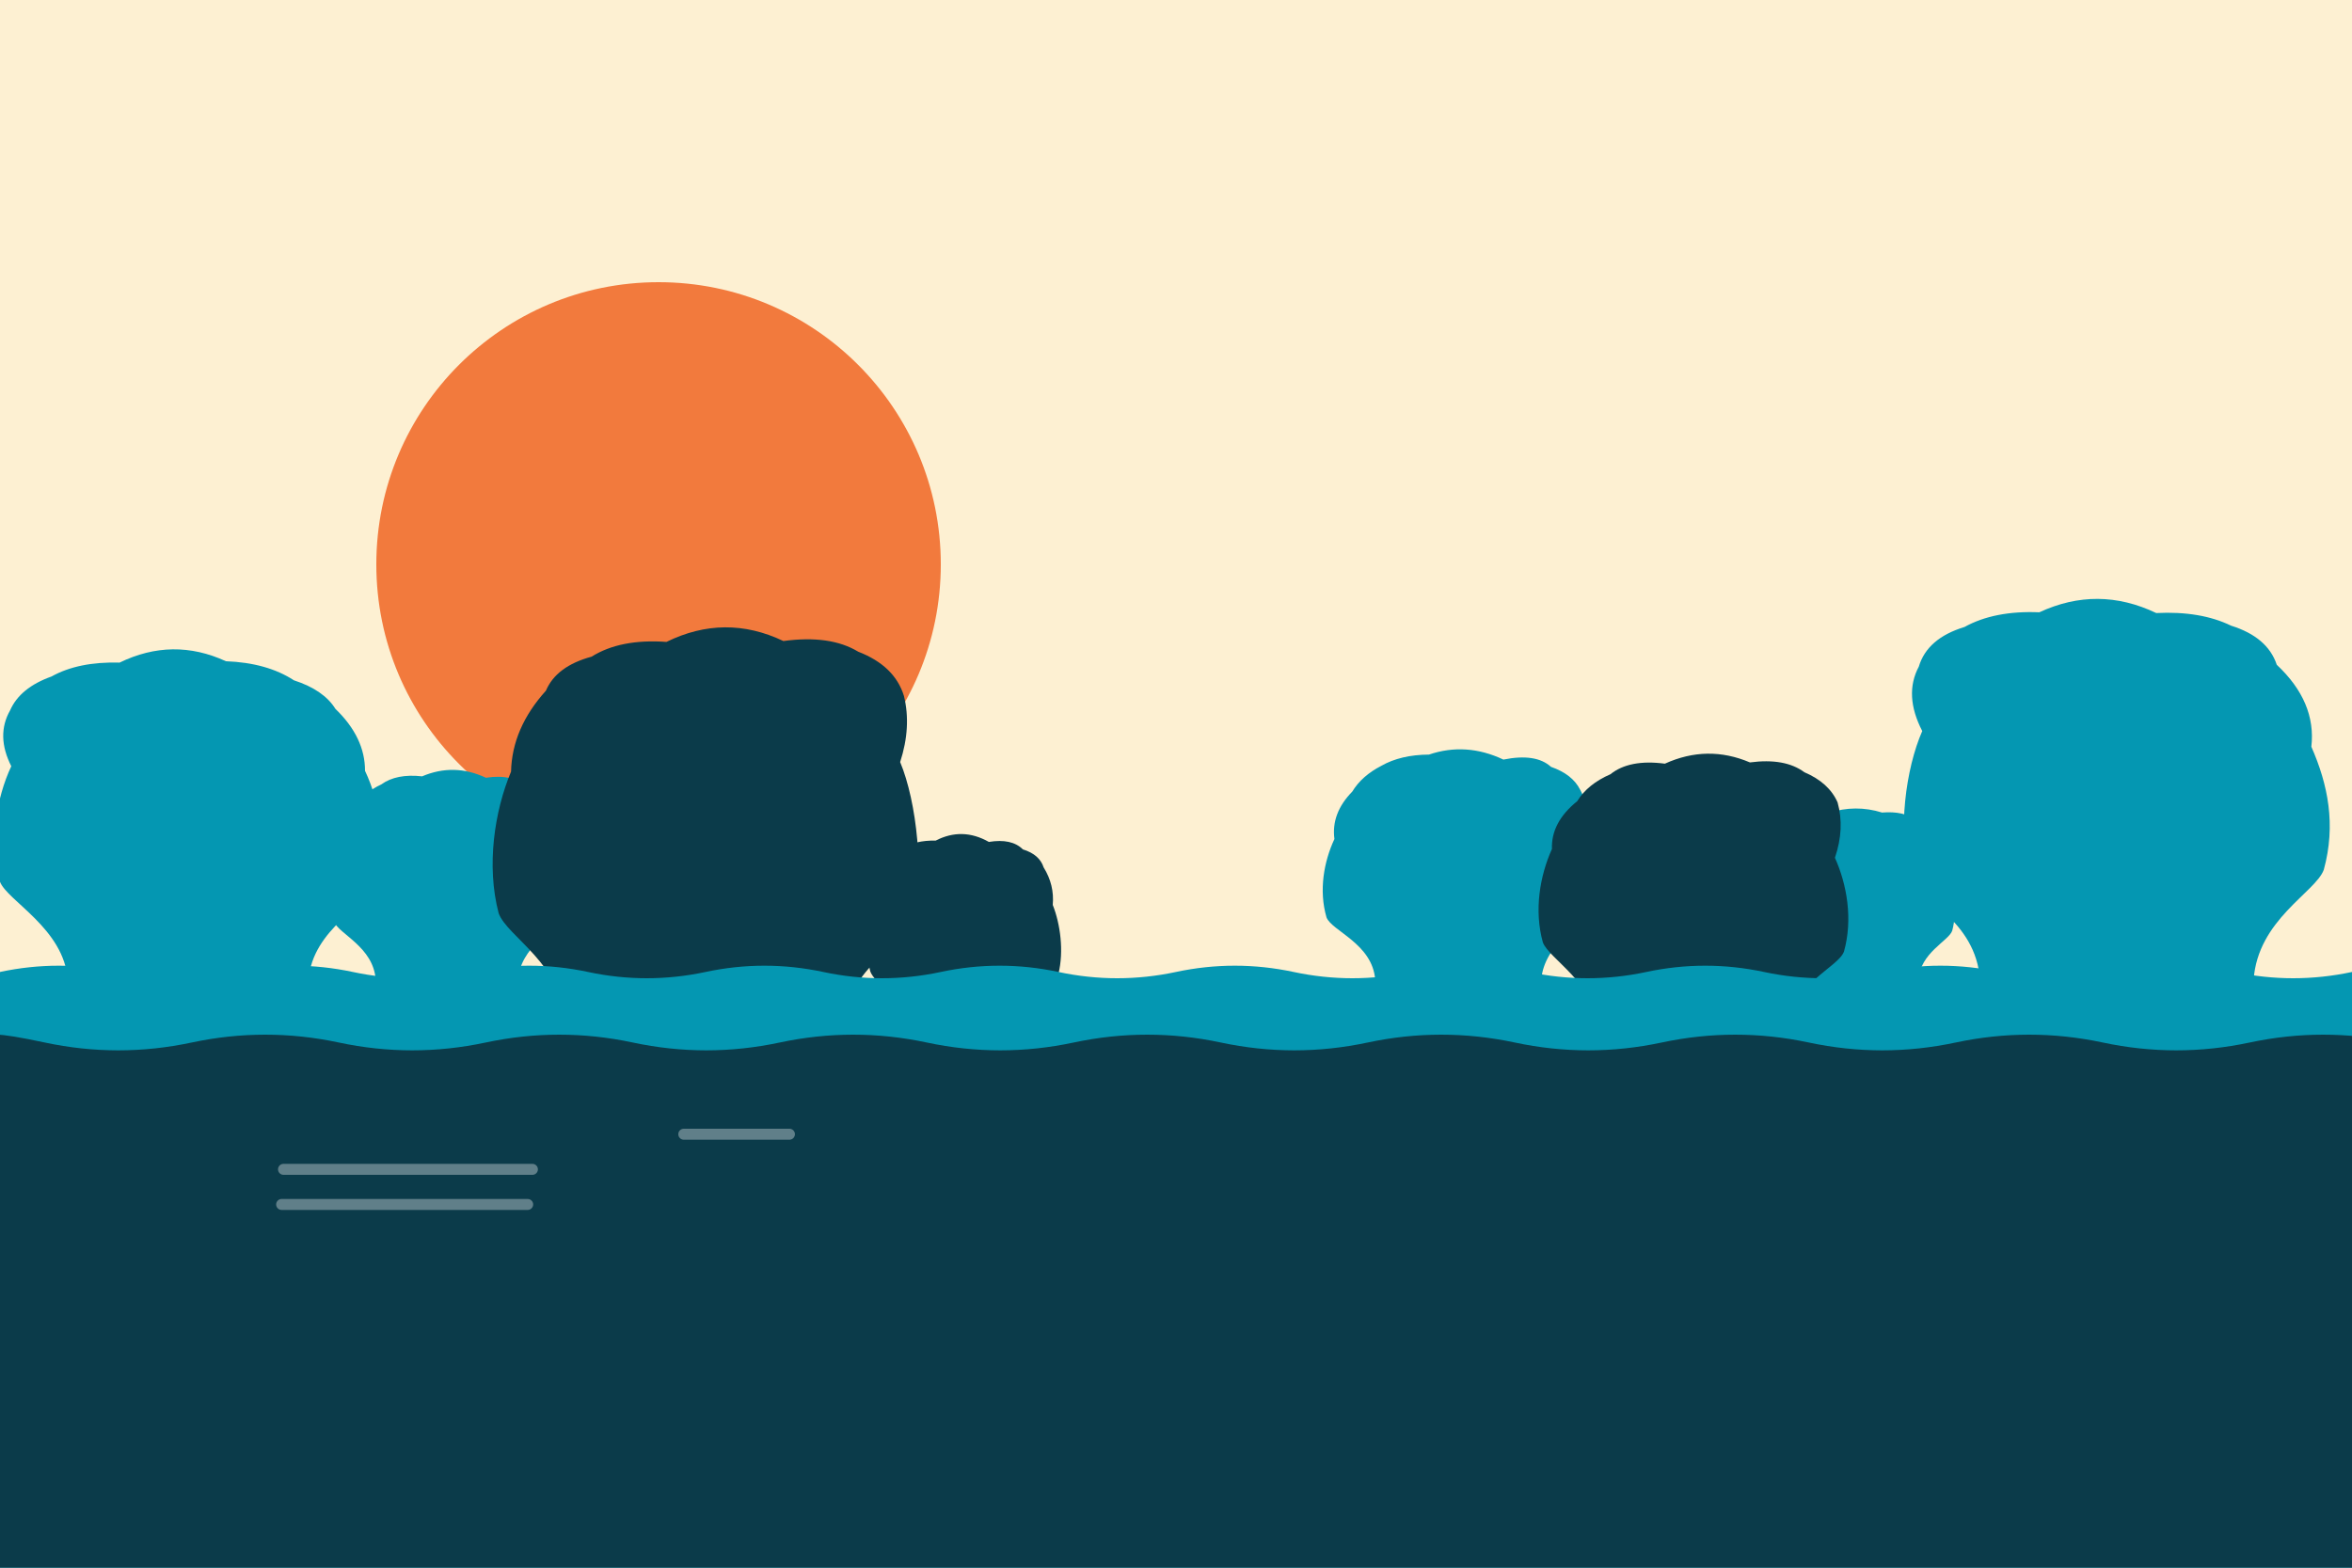
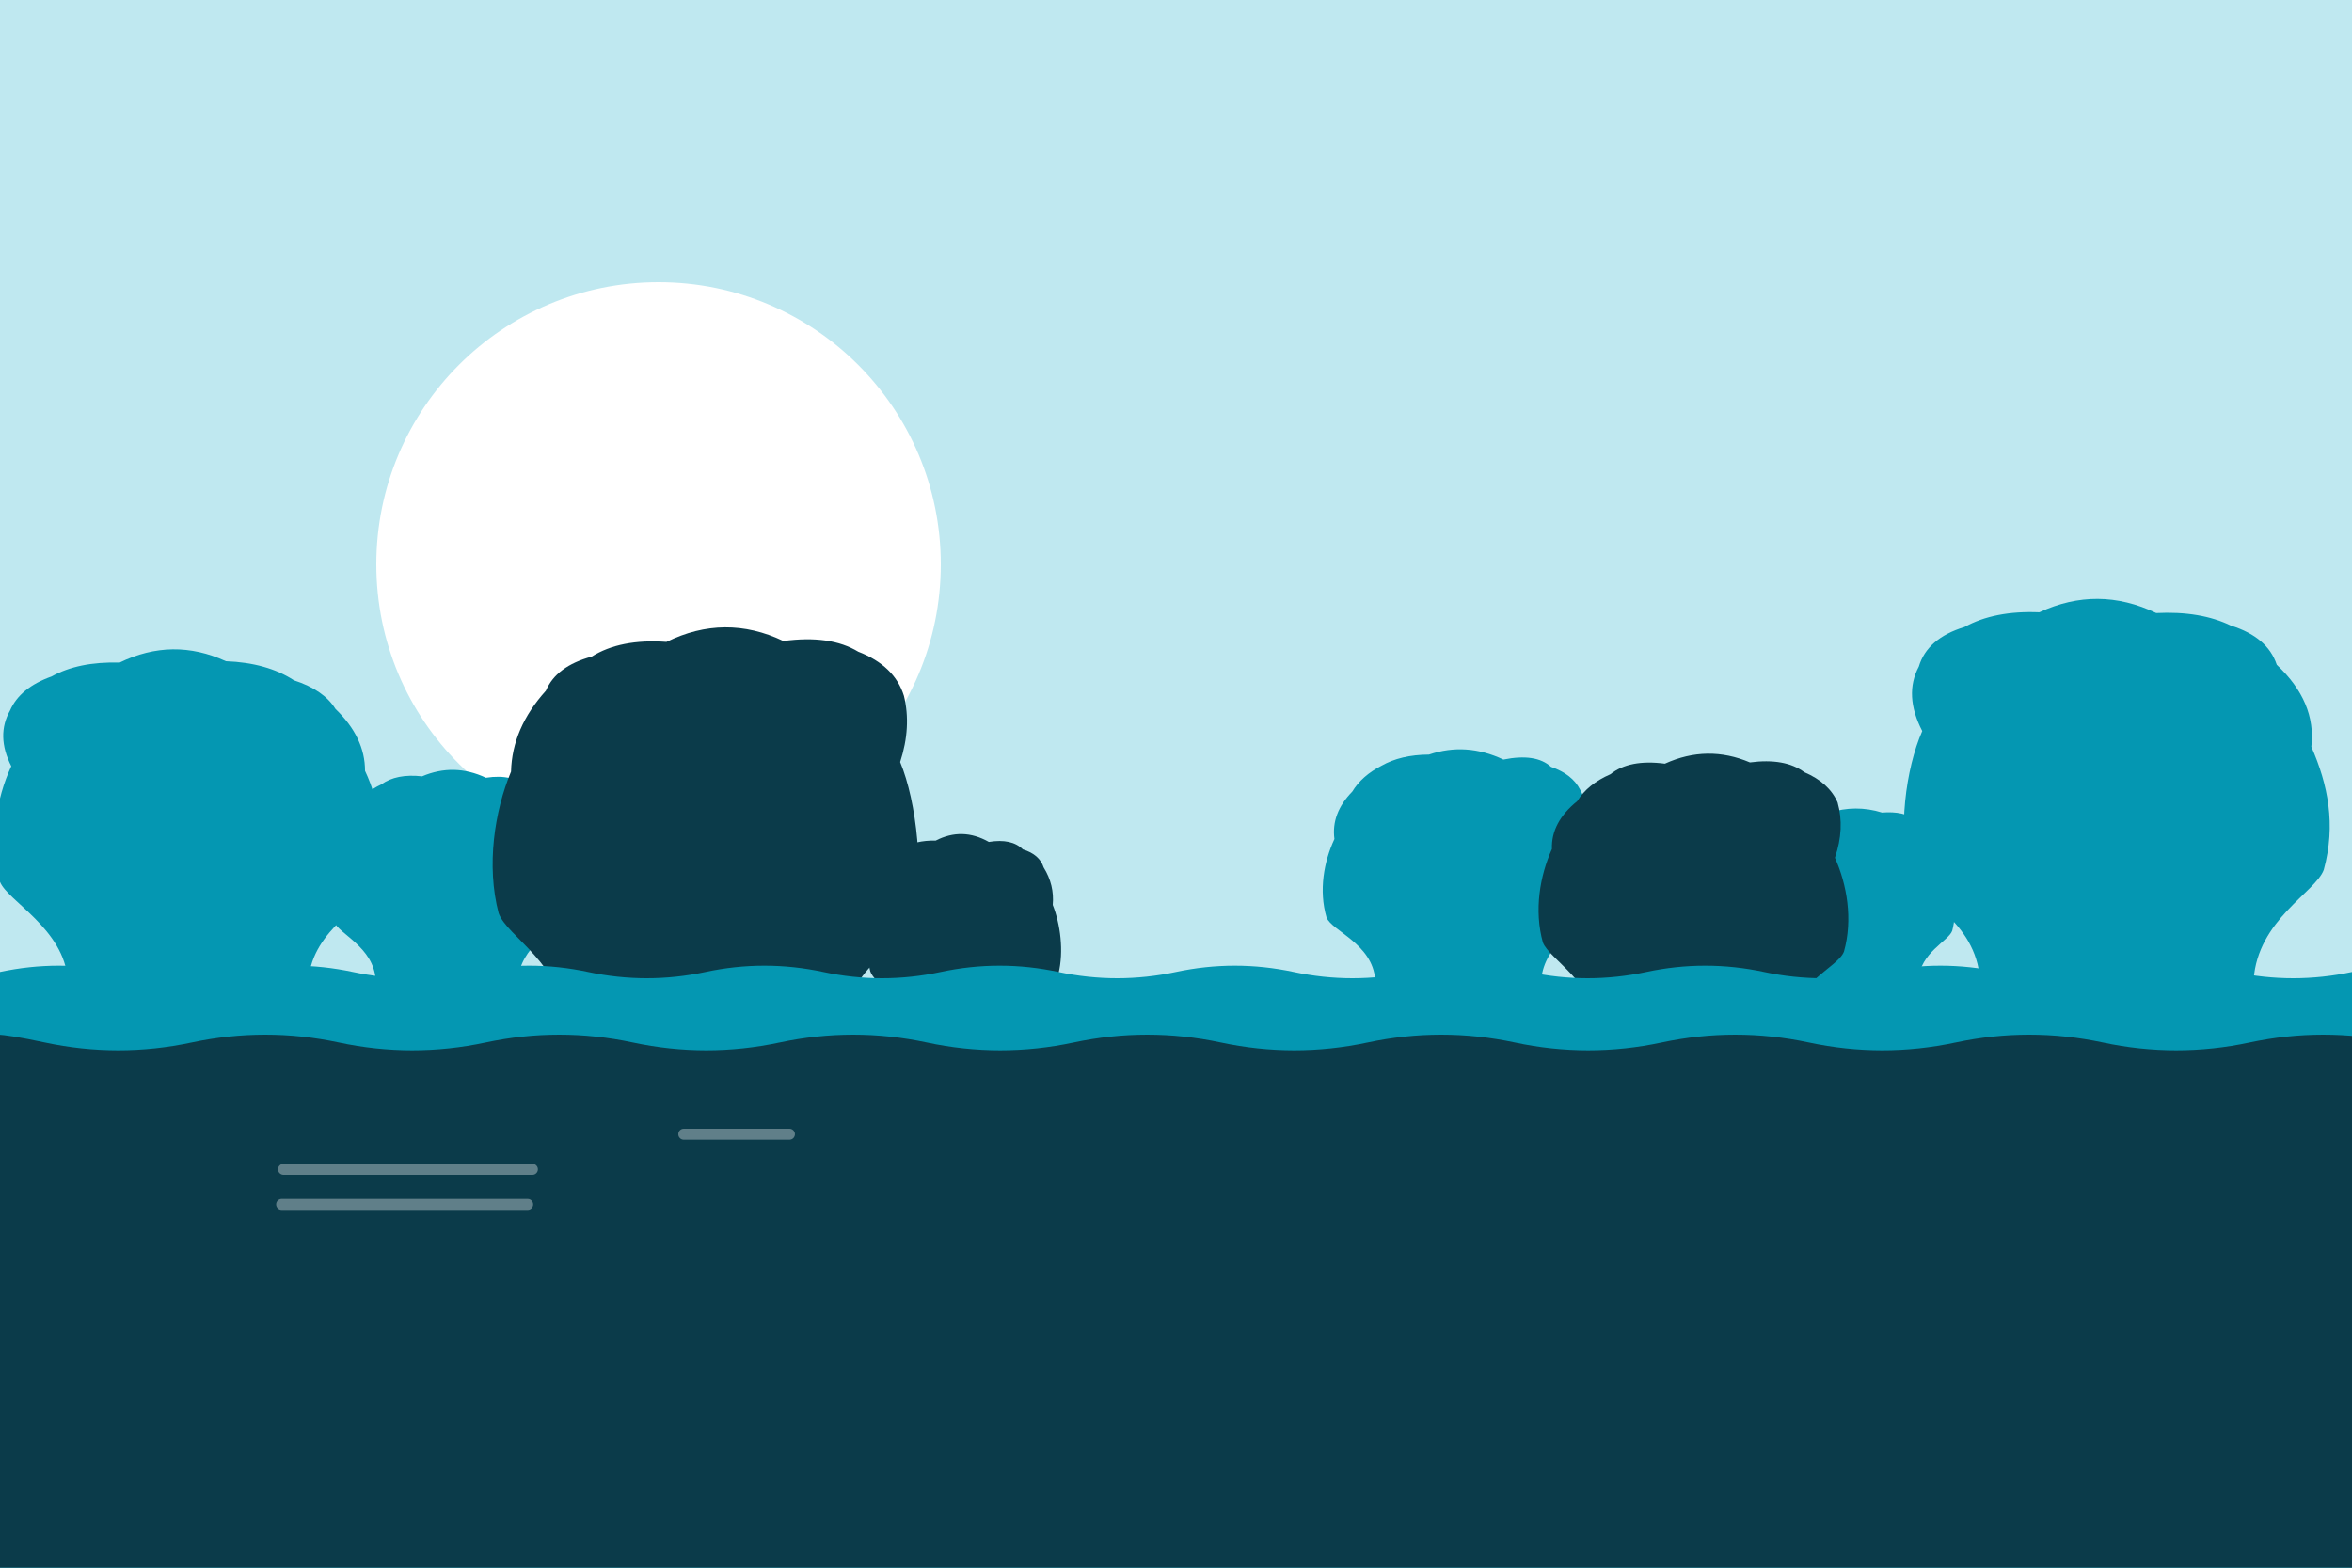
<svg xmlns="http://www.w3.org/2000/svg" viewBox="0 0 1200 800" width="1200" height="800">
  <defs>
-     <clipPath id="lsk3">
+     <clipPath id="lsk2">
      <rect width="1200" height="800" />
    </clipPath>
  </defs>
-   <g clip-path="url(#lsk3)">
-     <rect width="1200" height="800" fill="#FDF0D2" />
-     <circle cx="336" cy="288" r="144" fill="#F27A3D" />
+   <g clip-path="url(#lsk2)">
+     <rect width="1200" height="800" fill="#BFE8F0" />
+     <circle cx="336" cy="288" r="144" fill="#FFFFFF" />
    <path d="M34.57 500C32.65 473.89 3.84 459.79 0 450C-5.76 430.41 -1.92 407.33 5.76 391.01Q-2.14 375.38 5.12 362.57Q10.18 350.96 26.3 345.21Q40.03 337.55 61.01 338.13Q88.14 324.95 115.26 337.43Q136.25 338.22 149.97 347.17Q165.14 352.08 171.15 361.76Q186.28 376.33 186.24 393.36C193.92 409.68 197.76 431.84 192 451.43C188.16 461.22 159.35 473.89 157.43 500Z" fill="#0497B2" />
    <path d="M191.69 500C190.54 483.1 172.7 476.6 170.4 470.26C166.94 457.59 169.25 444.38 173.86 433.82Q172.32 421.69 181.82 411.79Q185.58 404.4 194.53 400.3Q202.28 394.7 215.36 396.17Q231.63 389.24 247.91 396.89Q262.01 394.73 268.74 402.03Q278.62 404.91 281.44 412.11Q286.33 421.81 282.14 433.47C286.75 444.03 289.06 455.87 285.6 468.54C283.3 474.88 265.46 483.1 264.31 500Z" fill="#0497B2" />
    <path d="M701.64 500C700.29 481.57 679.49 475.1 676.8 468.18C672.77 454.36 675.46 439.67 680.83 428.15Q679.08 415.03 689.93 403.96Q694.8 395.93 704.76 390.8Q714.65 385.16 729.06 385.07Q748.04 378.64 767.03 387.62Q783.58 384.27 791.33 391.33Q802.22 395.13 806.16 402.92Q811.54 412.59 807.17 424.35C812.54 435.87 815.23 449.68 811.2 463.5C808.51 470.42 787.71 481.57 786.36 500Z" fill="#0497B2" />
    <path d="M1010.19 500C1008.07 469.28 978.62 459.01 974.4 447.49C968.06 424.45 972.29 392.26 980.74 373.06Q971.24 354.67 978.98 340.19Q983.28 325.74 1002.28 319.96Q1017.58 311.49 1040.47 312.46Q1070.3 298.6 1100.13 312.84Q1122.72 311.71 1138.32 319.29Q1156.92 325.1 1161.62 339.25Q1181.88 358.23 1179.26 381.07C1187.71 400.27 1191.94 420.83 1185.6 443.87C1181.38 455.39 1151.93 469.28 1149.81 500Z" fill="#0497B2" />
    <path d="M917.22 500C916.26 486.18 901.92 480.63 900 475.44C897.12 465.08 899.04 450.43 902.88 441.79Q900.64 433.28 905.17 425.98Q908.47 421.26 915.76 418.65Q921.75 413.72 933.12 414.81Q946.68 410.44 960.24 414.65Q971.44 413.76 977.6 418.53Q984.68 421.51 988.19 426.36Q993.43 433.33 993.12 441.28C996.96 449.92 998.88 464.66 996 475.03C994.08 480.21 979.74 486.18 978.78 500Z" fill="#0497B2" />
    <path d="M289.42 524C287.3 491.74 258.62 478.05 254.4 465.96C248.06 441.76 252.29 413.91 260.74 393.75Q261.26 371.58 278.54 352.45Q283.82 339.97 301.83 335.1Q316.49 325.89 340.03 327.57Q369.86 312.92 399.69 327.12Q423.54 323.87 437.88 332.57Q456.4 339.73 461.18 355.07Q465.09 370.93 459.26 388.88C467.71 409.04 471.94 446.93 465.6 471.12C461.38 483.22 432.7 491.74 430.58 524Z" fill="#0B3B4A" />
    <path d="M459.84 524C458.88 508.52 445.92 501.46 444 495.65C441.12 484.04 443.04 469.16 446.88 459.48Q444.1 449.97 449.45 442.31Q452.1 436 460.04 433.05Q467.02 428.74 477.4 428.96Q490.96 421.96 504.52 429.64Q516.12 427.73 521.88 433.45Q530.36 436.06 532.47 442.64Q538.04 451.58 537.12 461.78C540.96 471.45 542.88 485.38 540 496.99C538.08 502.8 525.12 508.52 524.16 524Z" fill="#0B3B4A" />
    <path d="M815.44 524C813.91 502.07 790.27 489.2 787.2 480.97C782.59 464.52 785.66 446.93 791.81 433.22Q791.3 419.65 804.71 408.84Q810.04 400.15 821.65 395.1Q831.33 387.32 849.43 389.71Q871.12 379.84 892.82 389.07Q910.66 386.7 920.59 394.07Q933.12 399.41 937.54 409.46Q941.28 422.79 936.19 437.72C942.34 451.43 945.41 469.15 940.8 485.6C937.73 493.83 914.09 502.07 912.56 524Z" fill="#0B3B4A" />
    <path d="M0 800L0 496Q30 489.6 60 496T120 496Q150 489.6 180 496T240 496Q270 489.6 300 496T360 496Q390 489.6 420 496T480 496Q510 489.6 540 496T600 496Q630 489.6 660 496T720 496Q750 489.6 780 496T840 496Q870 489.6 900 496T960 496Q990 489.6 1020 496T1080 496Q1110 489.6 1140 496T1200 496Q1230 489.6 1260 496T1320 496L1320 800Z" fill="#0497B2" />
    <path d="M0 836L0 532Q-14.67 524 22.83 532T97.83 532Q135.33 524 172.83 532T247.83 532Q285.33 524 322.83 532T397.83 532Q435.33 524 472.83 532T547.83 532Q585.33 524 622.83 532T697.83 532Q735.33 524 772.83 532T847.83 532Q885.33 524 922.83 532T997.83 532Q1035.33 524 1072.83 532T1147.83 532Q1185.33 524 1222.83 532T1297.83 532L1350 836Z" fill="#0B3B4A" />
    <rect x="346.07" y="576" width="59.51" height="5.6" rx="2.8" fill="#FFFFFF" opacity="0.35" />
    <rect x="141.85" y="593.92" width="132.59" height="5.6" rx="2.8" fill="#FFFFFF" opacity="0.35" />
    <rect x="140.89" y="611.84" width="131.13" height="5.6" rx="2.8" fill="#FFFFFF" opacity="0.35" />
  </g>
</svg>
